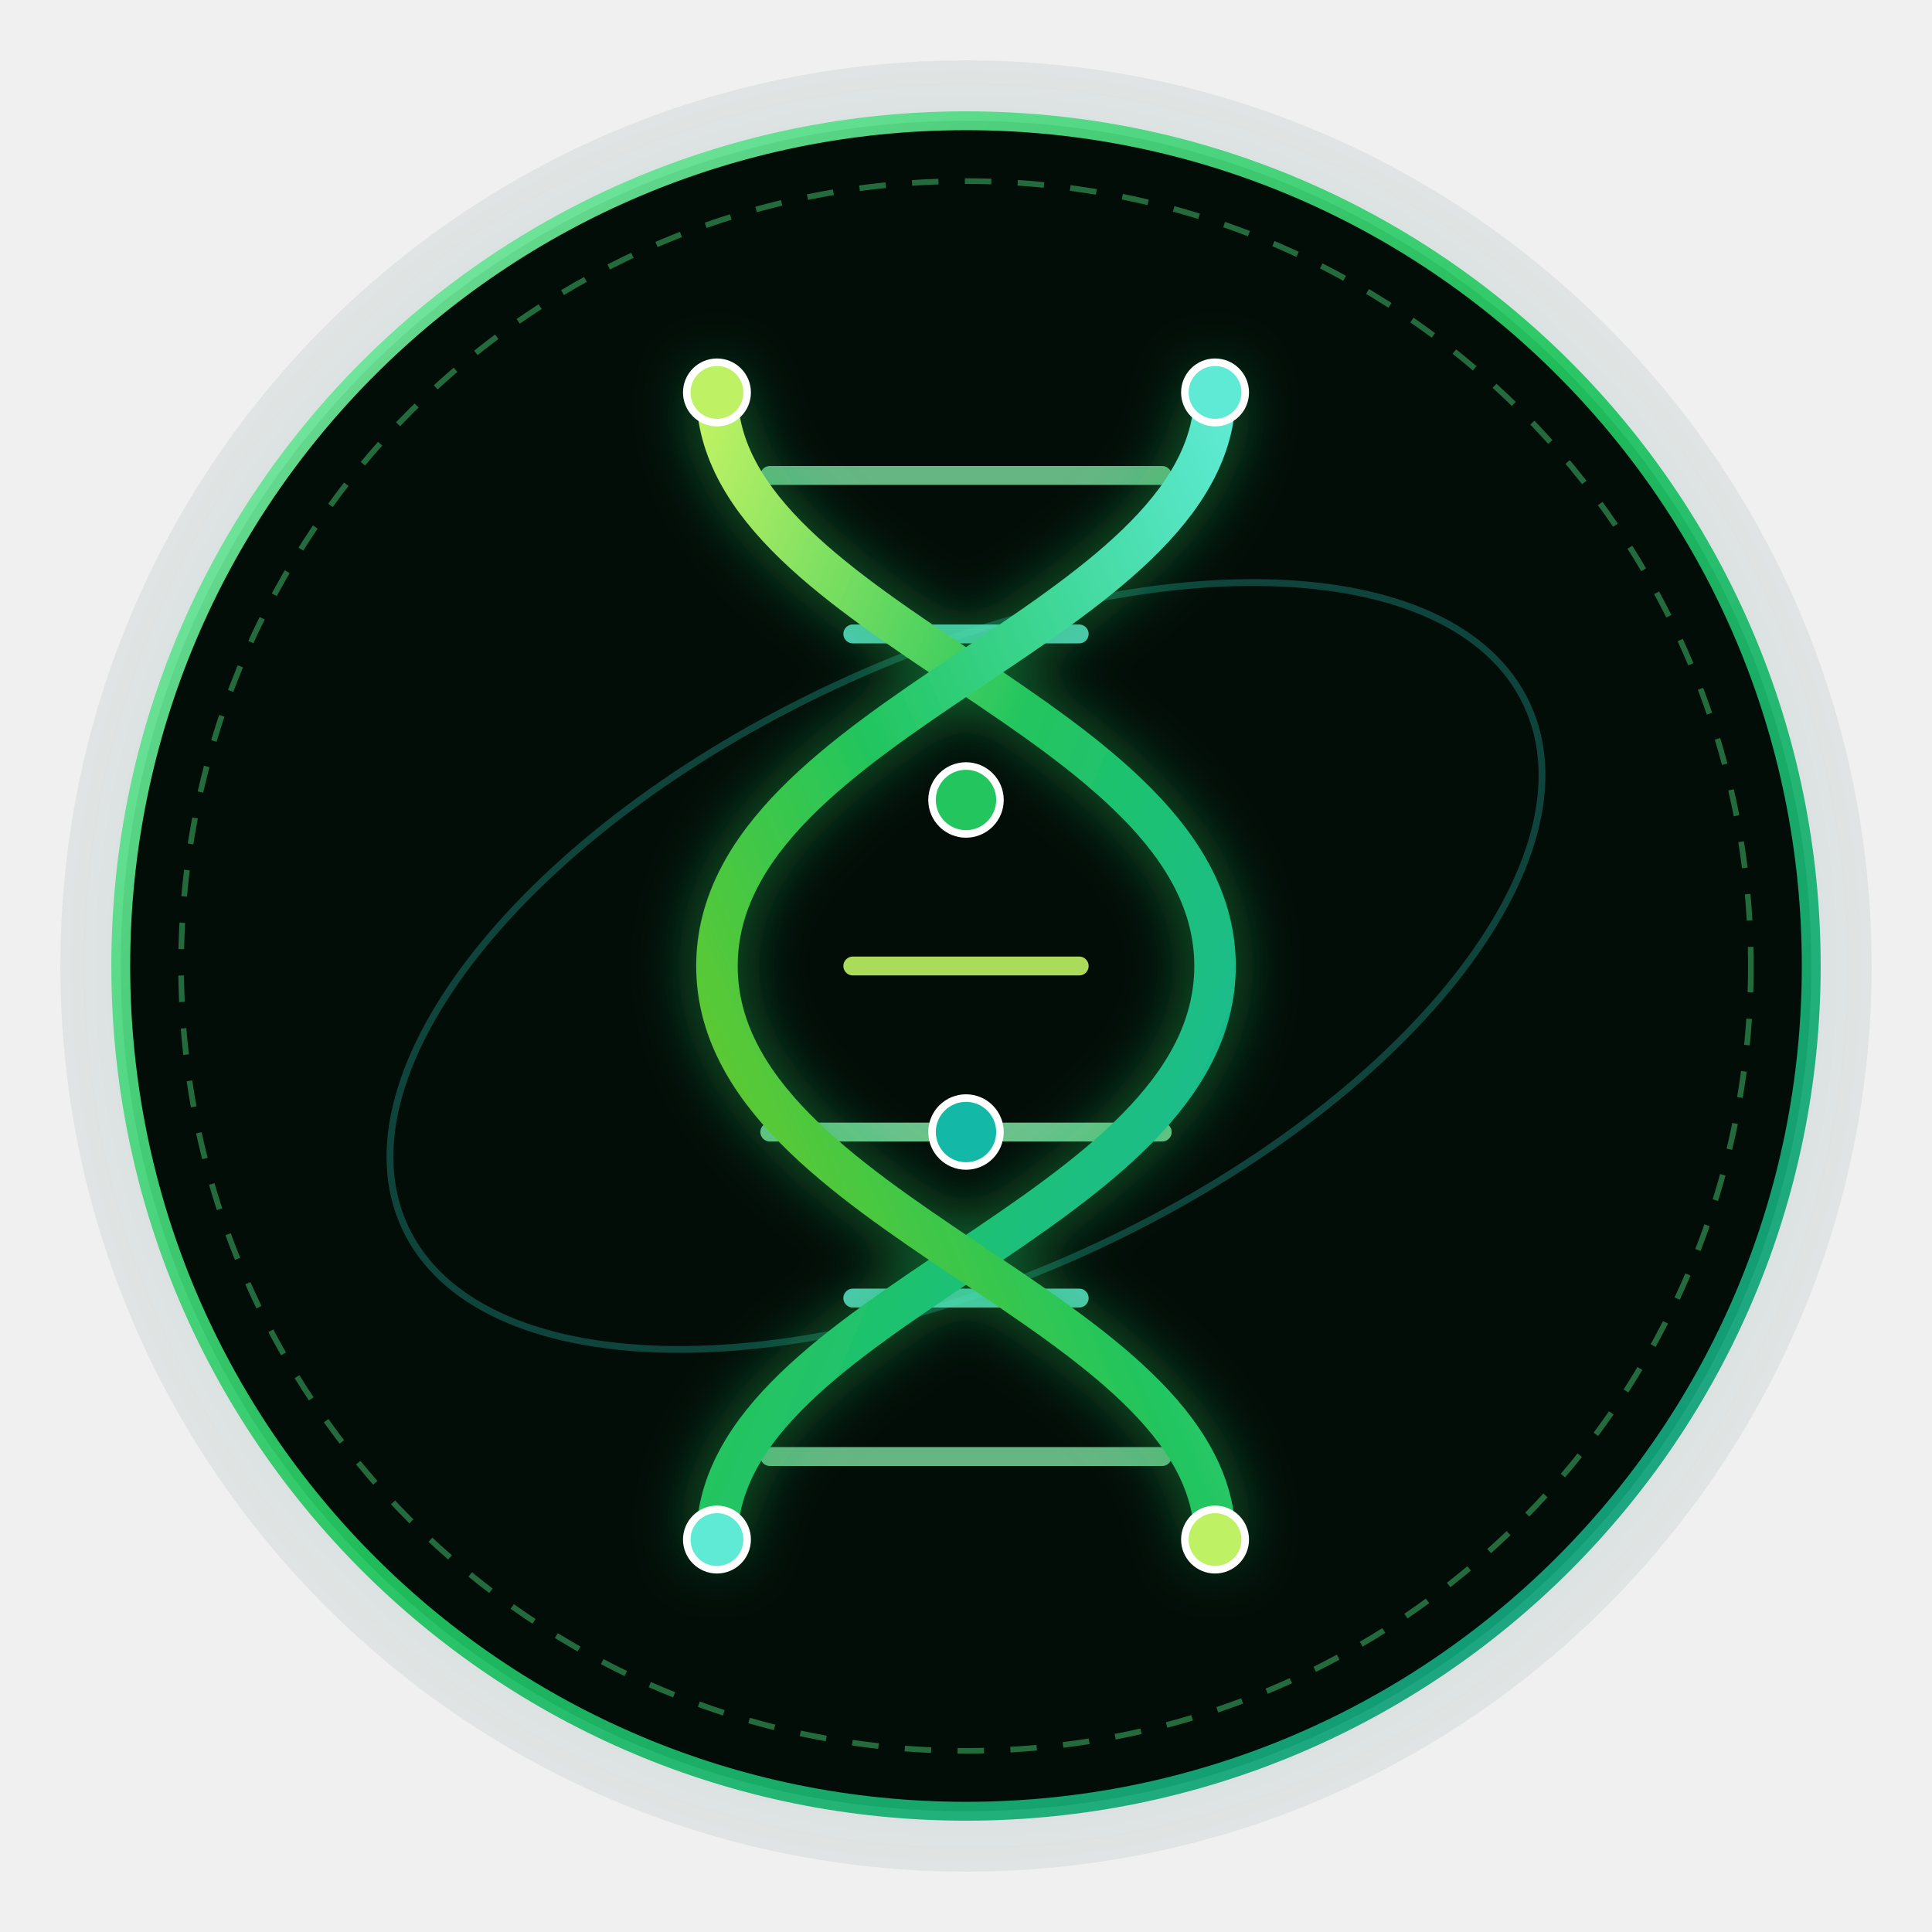
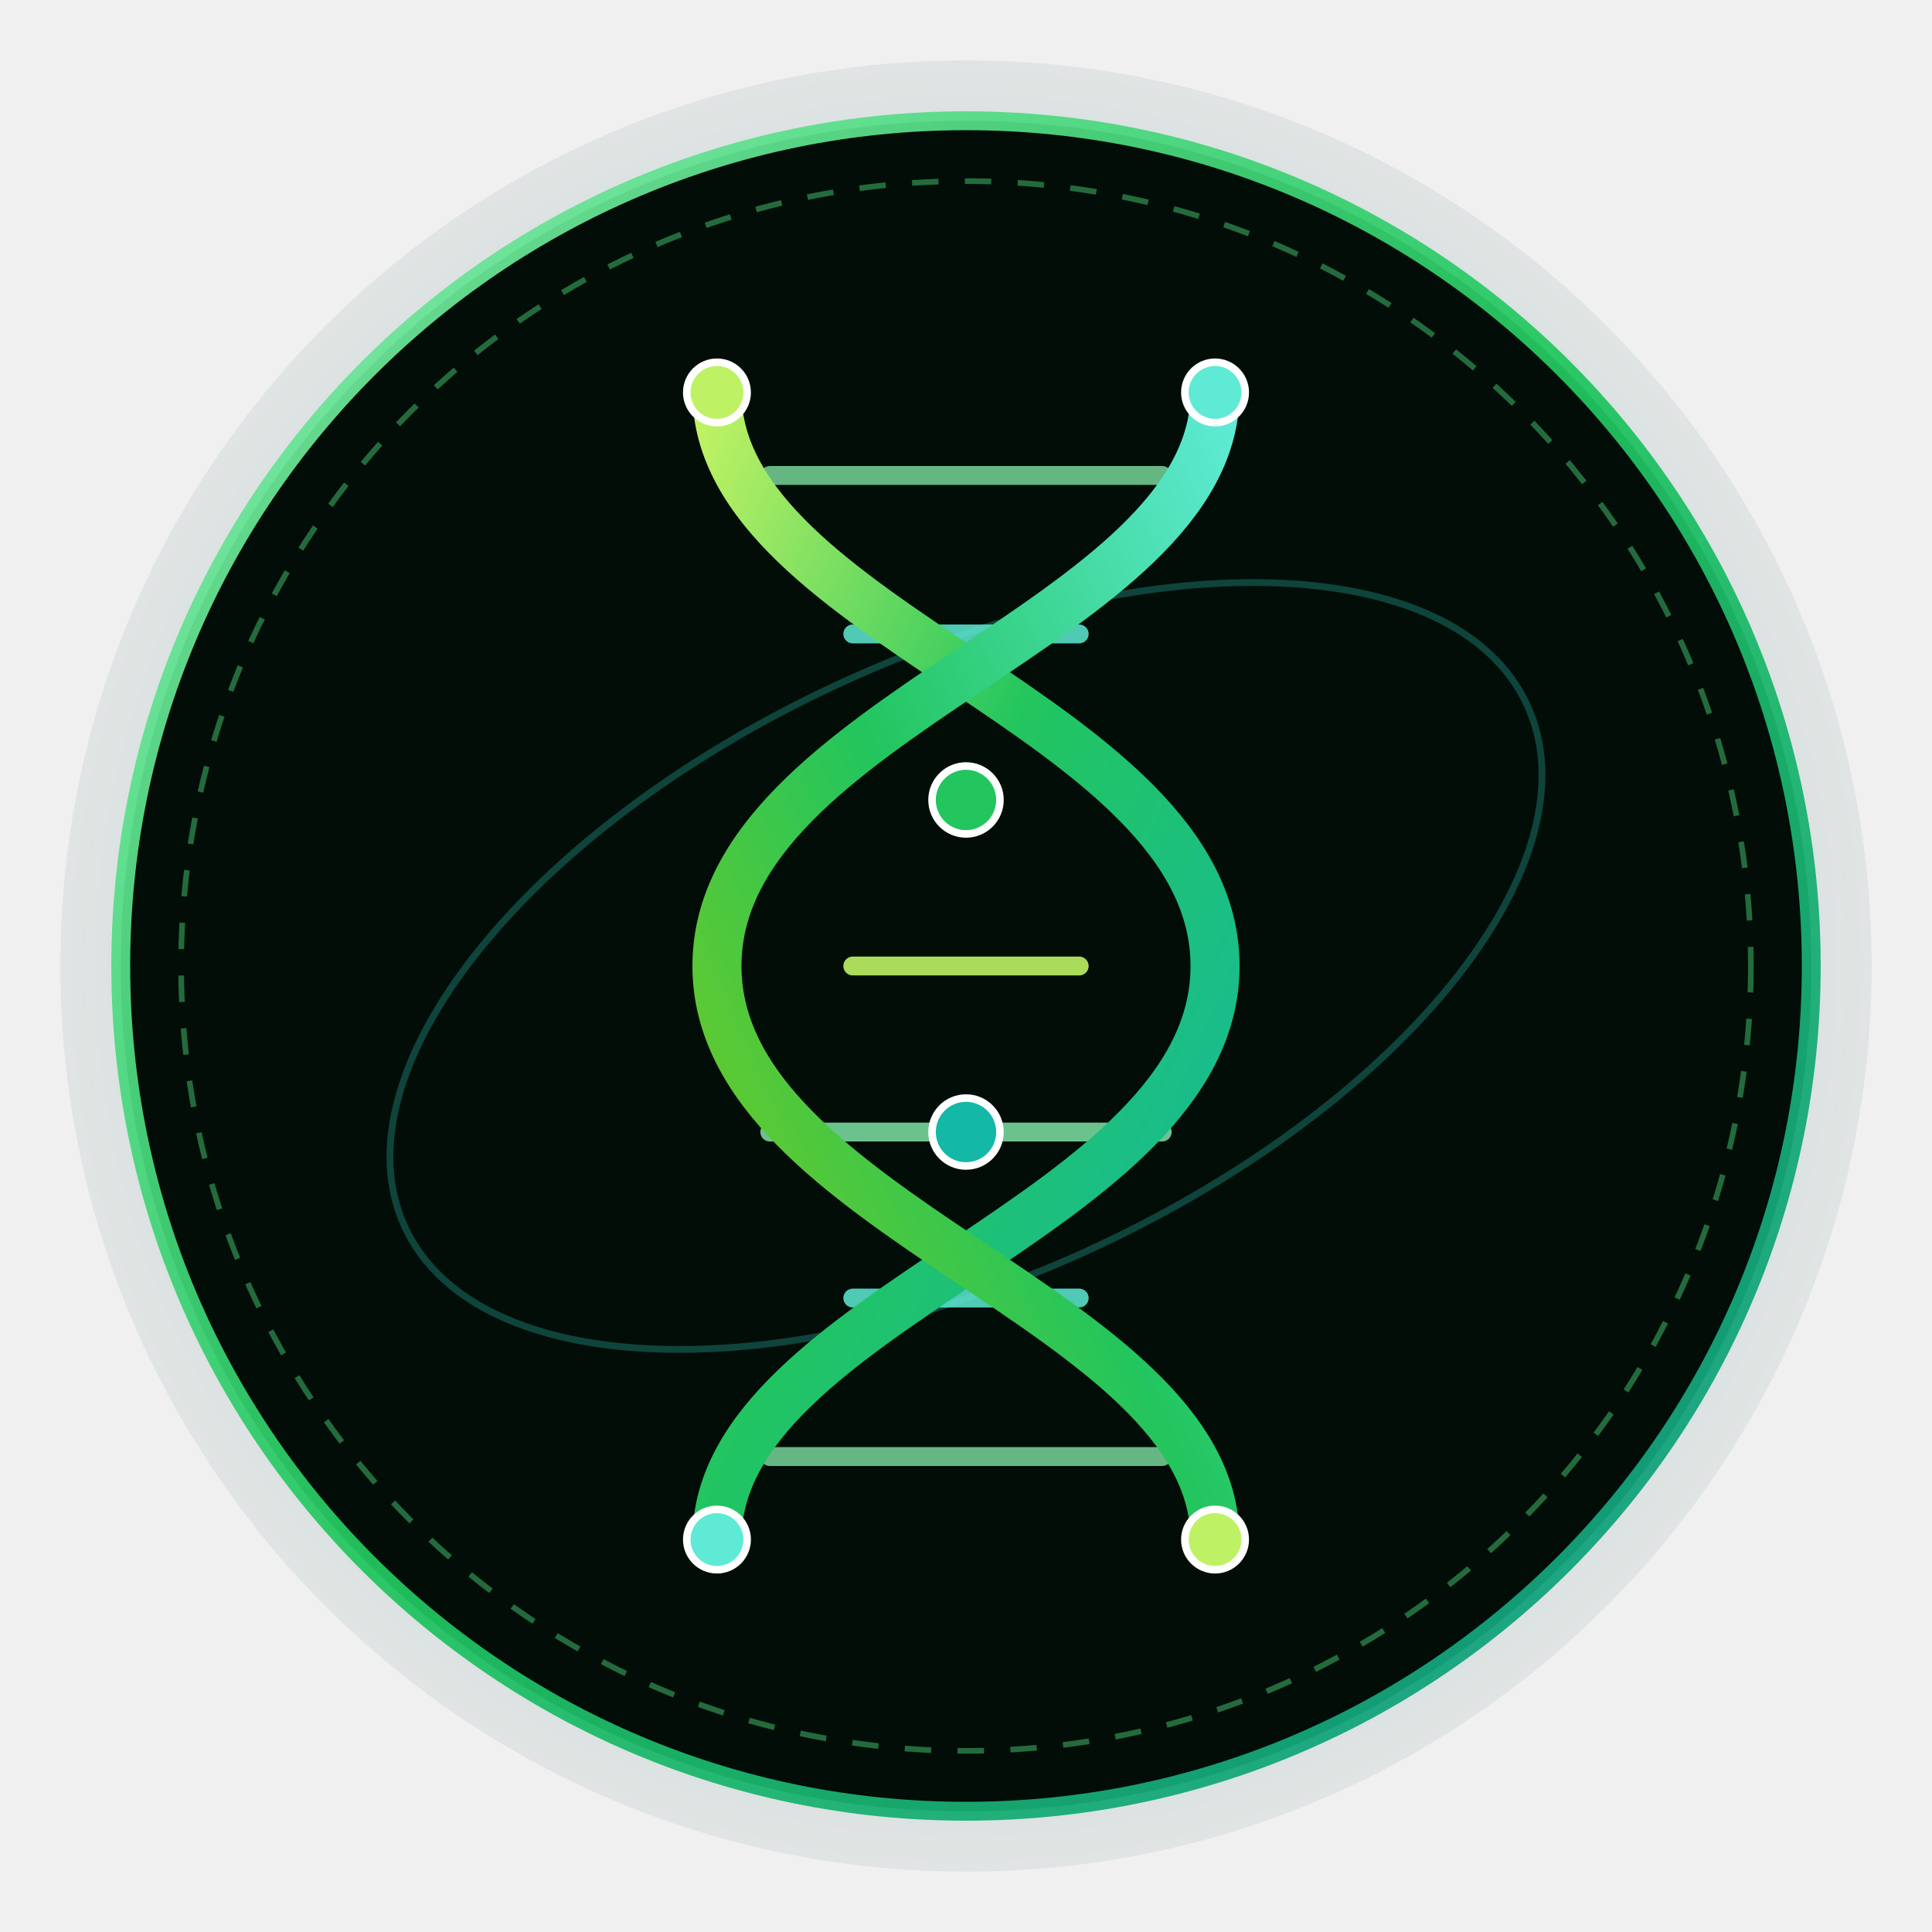
- <svg xmlns="http://www.w3.org/2000/svg" viewBox="0 0 512 512" width="512" height="512" preserveAspectRatio="xMidYMid meet">
+ <svg xmlns="http://www.w3.org/2000/svg" viewBox="0 0 512 512" width="512" height="512" preserveAspectRatio="xMidYMid meet" shape-rendering="geometricPrecision">
  <defs>
    <radialGradient id="bioGlow" cx="50%" cy="50%" r="62%">
      <stop offset="0%" stop-color="#22c55e" stop-opacity="0.42" />
      <stop offset="50%" stop-color="#14b8a6" stop-opacity="0.18" />
      <stop offset="100%" stop-color="#000000" stop-opacity="0" />
    </radialGradient>
    <linearGradient id="helixLime" x1="0%" y1="0%" x2="100%" y2="100%">
      <stop offset="0%" stop-color="#bef264" />
      <stop offset="45%" stop-color="#22c55e" />
      <stop offset="100%" stop-color="#14b8a6" />
    </linearGradient>
    <linearGradient id="helixMint" x1="100%" y1="0%" x2="0%" y2="100%">
      <stop offset="0%" stop-color="#5eead4" />
      <stop offset="50%" stop-color="#22c55e" />
      <stop offset="100%" stop-color="#84cc16" />
    </linearGradient>
    <linearGradient id="cellMembrane" x1="0%" y1="0%" x2="100%" y2="100%">
      <stop offset="0%" stop-color="#86efac" />
      <stop offset="50%" stop-color="#22c55e" />
      <stop offset="100%" stop-color="#0d9488" />
    </linearGradient>
    <filter id="bioDropGlow" x="-25%" y="-25%" width="150%" height="150%">
      <feDropShadow dx="0" dy="0" stdDeviation="8" flood-color="#22c55e" flood-opacity="0.55" />
    </filter>
  </defs>
  <circle cx="256" cy="256" r="240" fill="url(#bioGlow)" />
  <circle cx="256" cy="256" r="224" fill="#030d08" stroke="url(#cellMembrane)" stroke-width="5" stroke-opacity="0.95" />
  <circle cx="256" cy="256" r="208" fill="none" stroke="#4ade80" stroke-width="1.5" stroke-dasharray="7 7" stroke-opacity="0.45" />
  <ellipse cx="256" cy="256" rx="164" ry="82" transform="rotate(-25 256 256)" fill="none" stroke="#2dd4bf" stroke-width="1.8" stroke-opacity="0.28" />
  <g stroke-linecap="round" stroke-width="5">
    <line x1="204" y1="126" x2="308" y2="126" stroke="#86efac" stroke-opacity="0.75" />
    <line x1="226" y1="168" x2="286" y2="168" stroke="#5eead4" stroke-opacity="0.85" />
    <line x1="226" y1="256" x2="286" y2="256" stroke="#bef264" stroke-opacity="0.9" />
    <line x1="204" y1="300" x2="308" y2="300" stroke="#86efac" stroke-opacity="0.8" />
    <line x1="226" y1="344" x2="286" y2="344" stroke="#5eead4" stroke-opacity="0.85" />
    <line x1="204" y1="386" x2="308" y2="386" stroke="#86efac" stroke-opacity="0.75" />
  </g>
-   <g filter="url(#bioDropGlow)" fill="none" stroke-width="11" stroke-linecap="round">
+   <g fill="none" stroke-width="13" stroke-linecap="round">
    <path d="M 190,104 C 190,165 322,190 322,256 C 322,322 190,347 190,408" stroke="url(#helixLime)" />
    <path d="M 322,104 C 322,165 190,190 190,256 C 190,322 322,347 322,408" stroke="url(#helixMint)" />
  </g>
  <g stroke="#ffffff" stroke-width="2">
    <circle cx="190" cy="104" r="8" fill="#bef264" />
    <circle cx="322" cy="104" r="8" fill="#5eead4" />
    <circle cx="256" cy="212" r="9" fill="#22c55e" />
    <circle cx="256" cy="300" r="9" fill="#14b8a6" />
    <circle cx="190" cy="408" r="8" fill="#5eead4" />
    <circle cx="322" cy="408" r="8" fill="#bef264" />
  </g>
</svg>
